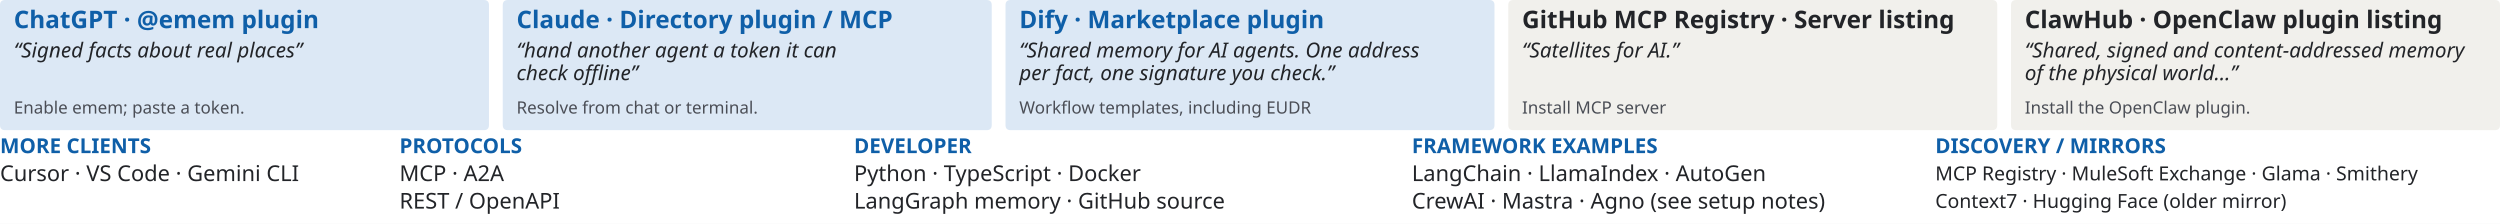
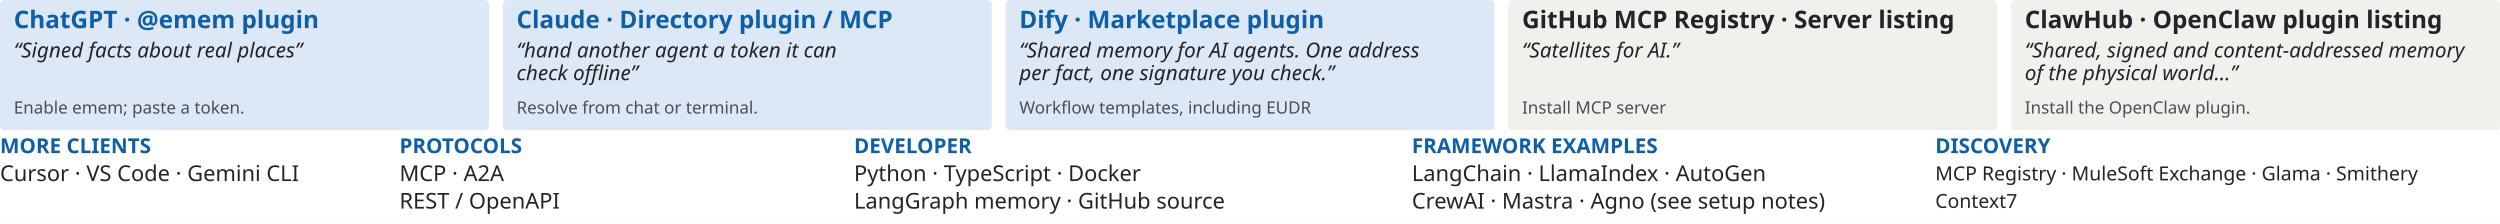
<svg xmlns="http://www.w3.org/2000/svg" width="2057.953pt" height="184.252pt" viewBox="0 0 2057.953 184.252" version="1.1">
  <defs>
    <style type="text/css">*{stroke-linejoin: round; stroke-linecap: butt}</style>
  </defs>
  <g id="figure_1">
    <g id="patch_1">
      <path d="M 0 184.252  L 2057.953 184.252  L 2057.953 0  L 0 0  z " style="fill: #ffffff" />
    </g>
    <g id="axes_1">
      <g id="patch_2">
-         <path d="M 4.252 0  L 398.268 0  Q 402.52 0 402.52 4.252  L 402.52 102.898  Q 402.52 107.15 398.268 107.15  L 4.252 107.15  Q 0 107.15 0 102.898  L 0 4.252  Q 0 0 4.252 0  z " clip-path="url(#p07c52e04c3)" style="fill: #dce8f5" />
+         <path d="M 4.252 0  L 398.268 0  Q 402.52 0 402.52 4.252  L 402.52 102.898  Q 402.52 107.15 398.268 107.15  L 4.252 107.15  Q 0 107.15 0 102.898  L 0 4.252  Q 0 0 4.252 0  z " clip-path="url(#pce9885fb02)" style="fill: #dce8f5" />
      </g>
      <g id="patch_3">
-         <path d="M 418.11 0  L 812.126 0  Q 816.378 0 816.378 4.252  L 816.378 102.898  Q 816.378 107.15 812.126 107.15  L 418.11 107.15  Q 413.858 107.15 413.858 102.898  L 413.858 4.252  Q 413.858 0 418.11 0  z " clip-path="url(#p07c52e04c3)" style="fill: #dce8f5" />
+         <path d="M 418.11 0  L 812.126 0  Q 816.378 0 816.378 4.252  L 816.378 102.898  Q 816.378 107.15 812.126 107.15  L 418.11 107.15  Q 413.858 107.15 413.858 102.898  L 413.858 4.252  Q 413.858 0 418.11 0  z " clip-path="url(#pce9885fb02)" style="fill: #dce8f5" />
      </g>
      <g id="patch_4">
-         <path d="M 831.969 0  L 1225.984 0  Q 1230.236 0 1230.236 4.252  L 1230.236 102.898  Q 1230.236 107.15 1225.984 107.15  L 831.969 107.15  Q 827.717 107.15 827.717 102.898  L 827.717 4.252  Q 827.717 0 831.969 0  z " clip-path="url(#p07c52e04c3)" style="fill: #dce8f5" />
+         <path d="M 831.969 0  L 1225.984 0  Q 1230.236 0 1230.236 4.252  L 1230.236 102.898  Q 1230.236 107.15 1225.984 107.15  L 831.969 107.15  Q 827.717 107.15 827.717 102.898  L 827.717 4.252  Q 827.717 0 831.969 0  z " clip-path="url(#pce9885fb02)" style="fill: #dce8f5" />
      </g>
      <g id="patch_5">
-         <path d="M 1245.827 0  L 1639.843 0  Q 1644.094 0 1644.094 4.252  L 1644.094 102.898  Q 1644.094 107.15 1639.843 107.15  L 1245.827 107.15  Q 1241.575 107.15 1241.575 102.898  L 1241.575 4.252  Q 1241.575 0 1245.827 0  z " clip-path="url(#p07c52e04c3)" style="fill: #f1f0ec" />
+         <path d="M 1245.827 0  L 1639.843 0  Q 1644.094 0 1644.094 4.252  L 1644.094 102.898  Q 1644.094 107.15 1639.843 107.15  L 1245.827 107.15  Q 1241.575 107.15 1241.575 102.898  L 1241.575 4.252  Q 1241.575 0 1245.827 0  z " clip-path="url(#pce9885fb02)" style="fill: #f1f0ec" />
      </g>
      <g id="patch_6">
-         <path d="M 1659.685 0  L 2053.701 0  Q 2057.953 0 2057.953 4.252  L 2057.953 102.898  Q 2057.953 107.15 2053.701 107.15  L 1659.685 107.15  Q 1655.433 107.15 1655.433 102.898  L 1655.433 4.252  Q 1655.433 0 1659.685 0  z " clip-path="url(#p07c52e04c3)" style="fill: #f1f0ec" />
+         <path d="M 1659.685 0  L 2053.701 0  Q 2057.953 0 2057.953 4.252  L 2057.953 102.898  Q 2057.953 107.15 2053.701 107.15  L 1659.685 107.15  Q 1655.433 107.15 1655.433 102.898  L 1655.433 4.252  Q 1655.433 0 1659.685 0  z " clip-path="url(#pce9885fb02)" style="fill: #f1f0ec" />
      </g>
      <g id="text_1">
        <text style="font-weight: 600; font-size: 20px; font-family: 'IBM Plex Sans'; text-anchor: start; fill: #0f5fa8" x="11.339" y="23.175" transform="rotate(-0 11.33858 23.1748)">ChatGPT · @emem plugin</text>
      </g>
      <g id="text_2">
        <text style="font-style: italic; font-size: 17px; font-family: 'IBM Plex Sans'; text-anchor: start; fill: #222428" x="11.339" y="47.28" transform="rotate(-0 11.33858 47.27969)">“Signed facts about real places”</text>
      </g>
      <g id="text_3">
        <text style="font-size: 14px; font-family: 'IBM Plex Sans'; text-anchor: start; fill: #4a4d55" x="11.339" y="93.495" transform="rotate(-0 11.33858 93.4948)">Enable emem; paste a token.</text>
      </g>
      <g id="text_4">
        <text style="font-weight: 600; font-size: 20px; font-family: 'IBM Plex Sans'; text-anchor: start; fill: #0f5fa8" x="425.197" y="23.175" transform="rotate(-0 425.1968 23.1748)">Claude · Directory plugin / MCP</text>
      </g>
      <g id="text_5">
        <text style="font-style: italic; font-size: 17px; font-family: 'IBM Plex Sans'; text-anchor: start; fill: #222428" x="425.197" y="47.28" transform="rotate(-0 425.1968 47.27969)">“hand another agent a token it can</text>
      </g>
      <g id="text_6">
        <text style="font-style: italic; font-size: 17px; font-family: 'IBM Plex Sans'; text-anchor: start; fill: #222428" x="425.197" y="65.988" transform="rotate(-0 425.1968 65.98835)">check offline”</text>
      </g>
      <g id="text_7">
        <text style="font-size: 14px; font-family: 'IBM Plex Sans'; text-anchor: start; fill: #4a4d55" x="425.197" y="93.495" transform="rotate(-0 425.1968 93.4948)">Resolve from chat or terminal.</text>
      </g>
      <g id="text_8">
        <text style="font-weight: 600; font-size: 20px; font-family: 'IBM Plex Sans'; text-anchor: start; fill: #0f5fa8" x="839.055" y="23.175" transform="rotate(-0 839.0551 23.1748)">Dify · Marketplace plugin</text>
      </g>
      <g id="text_9">
        <text style="font-style: italic; font-size: 17px; font-family: 'IBM Plex Sans'; text-anchor: start; fill: #222428" x="839.055" y="47.28" transform="rotate(-0 839.0551 47.27969)">“Shared memory for AI agents. One address</text>
      </g>
      <g id="text_10">
        <text style="font-style: italic; font-size: 17px; font-family: 'IBM Plex Sans'; text-anchor: start; fill: #222428" x="839.055" y="65.988" transform="rotate(-0 839.0551 65.98835)">per fact, one signature you check.”</text>
      </g>
      <g id="text_11">
        <text style="font-size: 14px; font-family: 'IBM Plex Sans'; text-anchor: start; fill: #4a4d55" x="839.055" y="93.495" transform="rotate(-0 839.0551 93.4948)">Workflow templates, including EUDR</text>
      </g>
      <g id="text_12">
        <text style="font-weight: 600; font-size: 20px; font-family: 'IBM Plex Sans'; text-anchor: start; fill: #222428" x="1252.913" y="23.175" transform="rotate(-0 1252.913 23.1748)">GitHub MCP Registry · Server listing</text>
      </g>
      <g id="text_13">
        <text style="font-style: italic; font-size: 17px; font-family: 'IBM Plex Sans'; text-anchor: start; fill: #222428" x="1252.913" y="47.28" transform="rotate(-0 1252.913 47.27969)">“Satellites for AI.”</text>
      </g>
      <g id="text_14">
        <text style="font-size: 14px; font-family: 'IBM Plex Sans'; text-anchor: start; fill: #4a4d55" x="1252.913" y="93.495" transform="rotate(-0 1252.913 93.4948)">Install MCP server</text>
      </g>
      <g id="text_15">
        <text style="font-weight: 600; font-size: 20px; font-family: 'IBM Plex Sans'; text-anchor: start; fill: #222428" x="1666.772" y="23.175" transform="rotate(-0 1666.772 23.1748)">ClawHub · OpenClaw plugin listing</text>
      </g>
      <g id="text_16">
        <text style="font-style: italic; font-size: 17px; font-family: 'IBM Plex Sans'; text-anchor: start; fill: #222428" x="1666.772" y="47.28" transform="rotate(-0 1666.772 47.27969)">“Shared, signed and content-addressed memory</text>
      </g>
      <g id="text_17">
        <text style="font-style: italic; font-size: 17px; font-family: 'IBM Plex Sans'; text-anchor: start; fill: #222428" x="1666.772" y="65.988" transform="rotate(-0 1666.772 65.98835)">of the physical world…”</text>
      </g>
      <g id="text_18">
        <text style="font-size: 14px; font-family: 'IBM Plex Sans'; text-anchor: start; fill: #4a4d55" x="1666.772" y="93.495" transform="rotate(-0 1666.772 93.4948)">Install the OpenClaw plugin.</text>
      </g>
      <g id="text_19">
        <text style="font-weight: 600; font-size: 17px; font-family: 'IBM Plex Sans'; text-anchor: start; fill: #0f5fa8" x="0" y="126.083" transform="rotate(-0 0 126.0828)">MORE CLIENTS</text>
      </g>
      <g id="text_20">
        <text style="font-size: 18px; font-family: 'IBM Plex Sans'; text-anchor: start; fill: #222428" x="0" y="149.04" transform="rotate(-0 0 149.04)">Cursor · VS Code · Gemini CLI</text>
      </g>
      <g id="text_21">
        <text style="font-weight: 600; font-size: 17px; font-family: 'IBM Plex Sans'; text-anchor: start; fill: #0f5fa8" x="328.819" y="126.083" transform="rotate(-0 328.8189 126.0828)">PROTOCOLS</text>
      </g>
      <g id="text_22">
        <text style="font-size: 18px; font-family: 'IBM Plex Sans'; text-anchor: start; fill: #222428" x="328.819" y="149.04" transform="rotate(-0 328.8189 149.04)">MCP · A2A</text>
      </g>
      <g id="text_23">
        <text style="font-size: 18px; font-family: 'IBM Plex Sans'; text-anchor: start; fill: #222428" x="328.819" y="171.717" transform="rotate(-0 328.8189 171.7172)">REST / OpenAPI</text>
      </g>
      <g id="text_24">
        <text style="font-weight: 600; font-size: 17px; font-family: 'IBM Plex Sans'; text-anchor: start; fill: #0f5fa8" x="702.992" y="126.083" transform="rotate(-0 702.9921 126.0828)">DEVELOPER</text>
      </g>
      <g id="text_25">
        <text style="font-size: 18px; font-family: 'IBM Plex Sans'; text-anchor: start; fill: #222428" x="702.992" y="149.04" transform="rotate(-0 702.9921 149.04)">Python · TypeScript · Docker</text>
      </g>
      <g id="text_26">
        <text style="font-size: 18px; font-family: 'IBM Plex Sans'; text-anchor: start; fill: #222428" x="702.992" y="171.717" transform="rotate(-0 702.9921 171.7172)">LangGraph memory · GitHub source</text>
      </g>
      <g id="text_27">
        <text style="font-weight: 600; font-size: 17px; font-family: 'IBM Plex Sans'; text-anchor: start; fill: #0f5fa8" x="1162.205" y="126.083" transform="rotate(-0 1162.205 126.0828)">FRAMEWORK EXAMPLES</text>
      </g>
      <g id="text_28">
        <text style="font-size: 18px; font-family: 'IBM Plex Sans'; text-anchor: start; fill: #222428" x="1162.205" y="149.04" transform="rotate(-0 1162.205 149.04)">LangChain · LlamaIndex · AutoGen</text>
      </g>
      <g id="text_29">
        <text style="font-size: 18px; font-family: 'IBM Plex Sans'; text-anchor: start; fill: #222428" x="1162.205" y="171.717" transform="rotate(-0 1162.205 171.7172)">CrewAI · Mastra · Agno (see setup notes)</text>
      </g>
      <g id="text_30">
-         <text style="font-weight: 600; font-size: 17px; font-family: 'IBM Plex Sans'; text-anchor: start; fill: #0f5fa8" x="1593.071" y="126.083" transform="rotate(-0 1593.071 126.0828)">DISCOVERY / MIRRORS</text>
+         <text style="font-weight: 600; font-size: 17px; font-family: 'IBM Plex Sans'; text-anchor: start; fill: #0f5fa8" x="1593.071" y="126.083" transform="rotate(-0 1593.071 126.0828)">DISCOVERY</text>
      </g>
      <g id="text_31">
        <text style="font-size: 16px; font-family: 'IBM Plex Sans'; text-anchor: start; fill: #222428" x="1593.071" y="148.48" transform="rotate(-0 1593.071 148.48)">MCP Registry · MuleSoft Exchange · Glama · Smithery</text>
      </g>
      <g id="text_32">
-         <text style="font-size: 16px; font-family: 'IBM Plex Sans'; text-anchor: start; fill: #222428" x="1593.071" y="171.157" transform="rotate(-0 1593.071 171.1572)">Context7 · Hugging Face (older mirror)</text>
+         <text style="font-size: 16px; font-family: 'IBM Plex Sans'; text-anchor: start; fill: #222428" x="1593.071" y="171.157" transform="rotate(-0 1593.071 171.1572)">Context7</text>
      </g>
    </g>
  </g>
  <defs>
-     <clipPath id="p07c52e04c3">
+     <clipPath id="pce9885fb02">
      <rect x="0" y="0" width="2057.953" height="184.252" />
    </clipPath>
  </defs>
</svg>
